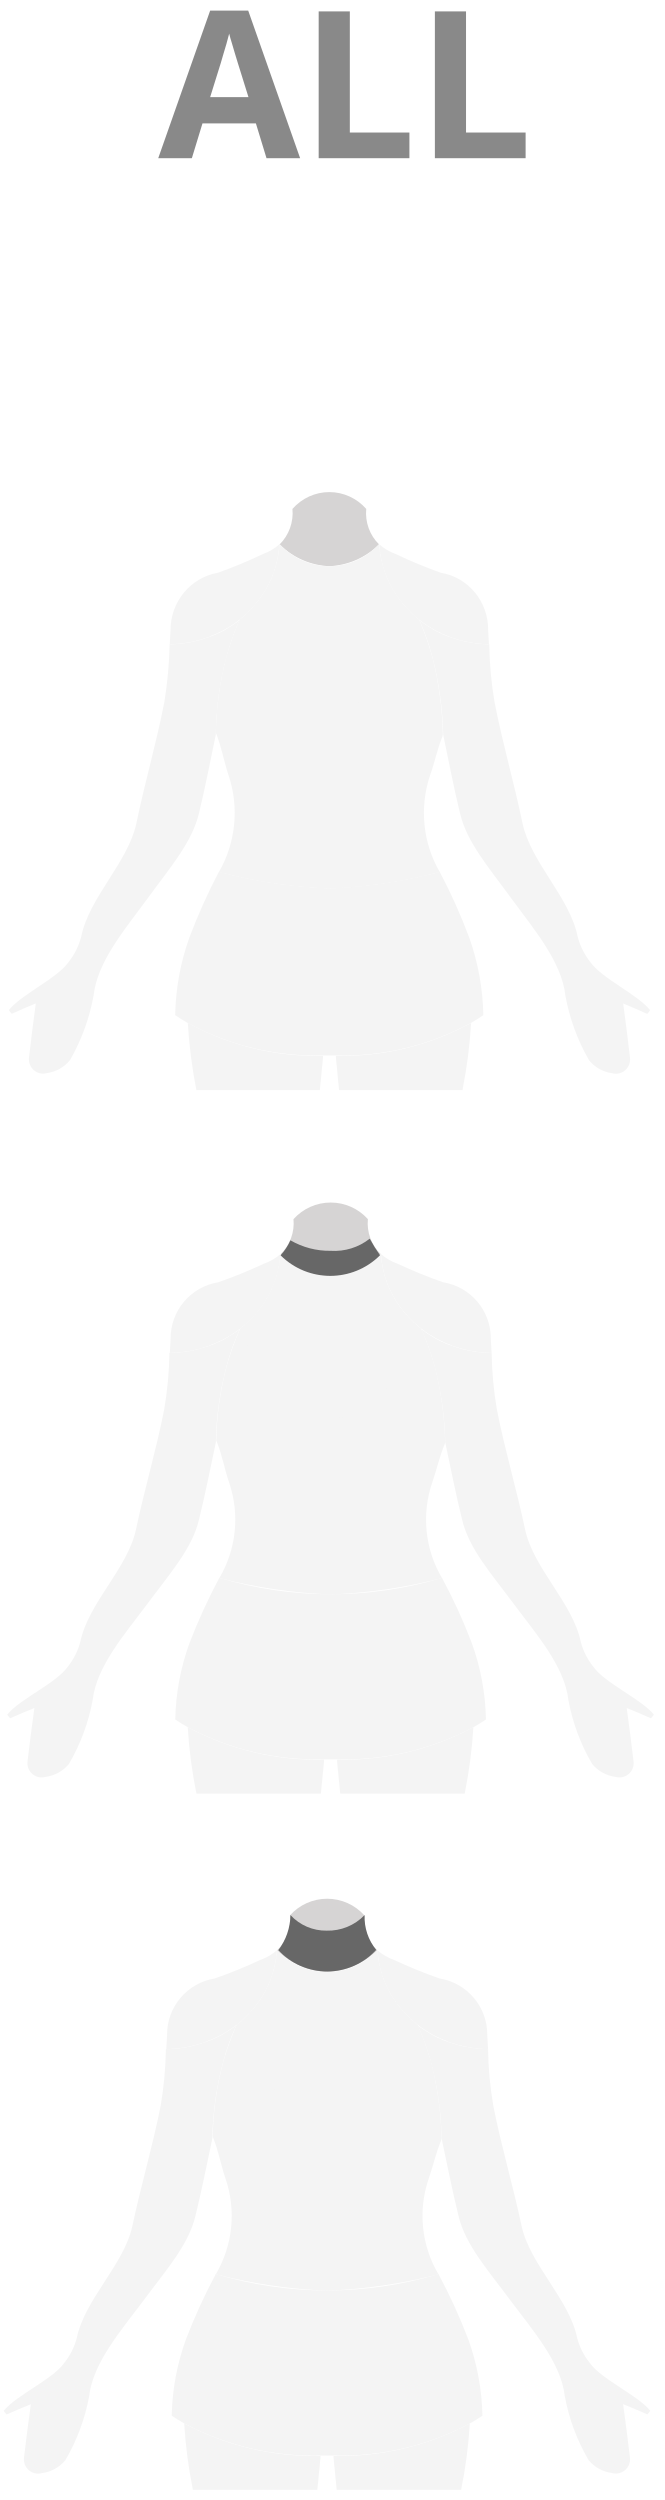
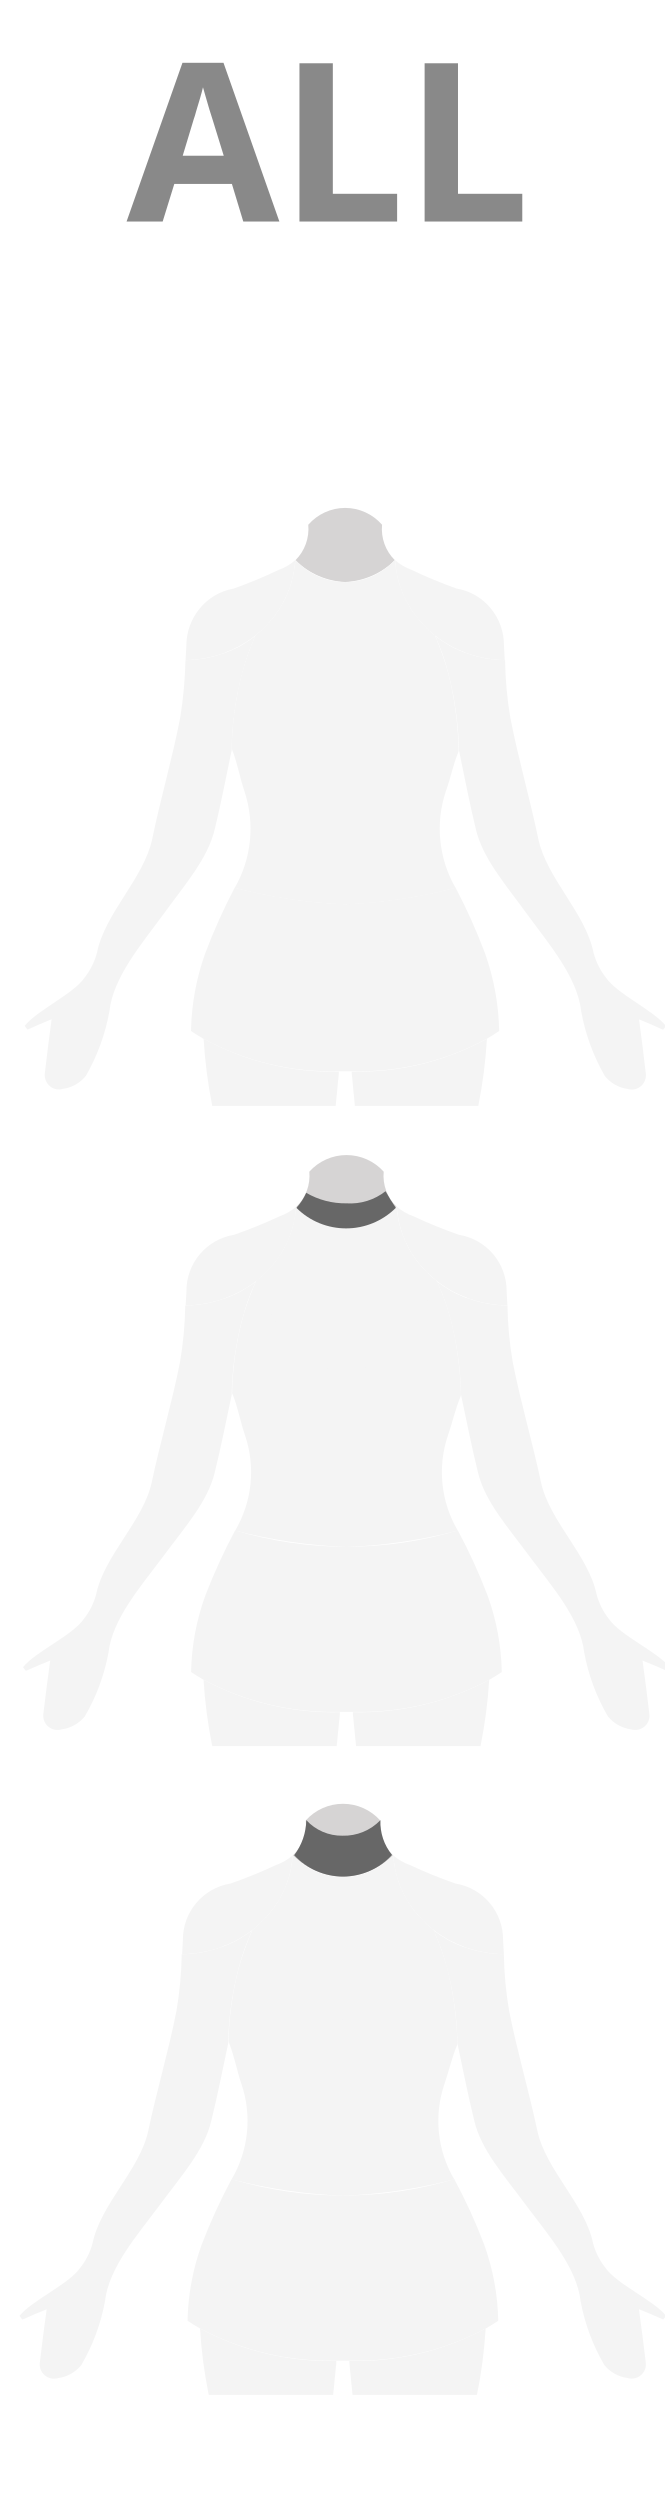
<svg xmlns="http://www.w3.org/2000/svg" width="42px" height="158px" viewBox="0 0 42 158" version="1.1">
  <defs />
  <g id="Page-1" stroke="none" stroke-width="1" fill="none" fill-rule="evenodd">
-     <g id="top_collar_thumbnails" transform="translate(0, -4)">
-       <g id="ALL" transform="translate(10, 0)" fill="#686868" fill-opacity="0.775" font-family="Muli-Bold, Muli" font-size="13" font-weight="bold">
-         <text>
-           <tspan x="0" y="14">ALL</tspan>
-         </text>
-       </g>
-       <g id="top_collar_thumbnails_0" transform="translate(0, 35)" fill-rule="nonzero">
+     <g id="top_collar_thumbnails" transform="translate(1, 0)">
+       <text id="ALL" fill-opacity="0.775" fill="#686868" font-family="Muli-Bold, Muli" font-size="14" font-weight="bold">
+         <tspan x="7" y="14">ALL</tspan>
+       </text>
+       <g id="top_collar_thumbnails_0" transform="translate(0, 32)" fill-rule="nonzero">
        <path d="M14.313,10.523 C14.521,9.724 14.797,8.945 15.14,8.196 C14.863,8.402 14.576,8.594 14.279,8.769 C14.263,8.786 14.247,8.786 14.23,8.803 L14.032,8.908 L13.929,8.958 C13.883,8.987 13.833,9.01 13.781,9.025 C13.733,9.04 13.689,9.063 13.648,9.092 C13.594,9.117 13.539,9.139 13.483,9.159 C13.434,9.176 13.4,9.192 13.35,9.209 C13.248,9.243 13.169,9.276 13.069,9.314 L13.053,9.314 C12.302,9.575 11.515,9.712 10.722,9.719 C10.695,10.934 10.585,12.145 10.391,13.345 C9.896,15.925 9.151,18.455 8.622,21.019 C8.093,23.515 5.629,25.707 5.132,28.203 C4.982,28.776 4.717,29.31 4.355,29.774 C3.639,30.829 1.369,31.825 0.559,32.836 C0.615,32.919 0.675,32.998 0.741,33.073 C1.254,32.836 1.767,32.617 2.262,32.415 C2.113,33.528 1.965,34.676 1.832,35.839 C1.798,36.143 1.916,36.444 2.145,36.64 C2.375,36.837 2.686,36.903 2.974,36.817 C3.544,36.74 4.064,36.444 4.429,35.991 C5.153,34.728 5.657,33.346 5.917,31.907 C6.149,29.749 7.984,27.623 9.274,25.853 C10.729,23.846 12.148,22.244 12.581,20.372 C12.978,18.735 13.292,17.083 13.639,15.43 L13.639,15.413 C13.66,13.761 13.887,12.117 14.313,10.523 Z" id="Path_704" fill="#F4F4F4" />
        <path d="M11.868,33.646 C11.953,35.074 12.135,36.494 12.414,37.896 L20.215,37.896 C20.264,37.268 20.348,36.631 20.397,36.012 C20.41,35.917 20.416,35.821 20.413,35.725 C17.436,35.8 14.492,35.084 11.868,33.646 Z" id="Path_703" fill="#F4F4F4" />
        <path d="M13.34,9.19 C13.389,9.173 13.423,9.157 13.473,9.14 C13.527,9.115 13.582,9.092 13.638,9.073 C13.685,9.057 13.73,9.035 13.77,9.006 C13.82,8.989 13.873,8.956 13.919,8.939 L14.022,8.889 L14.22,8.784 C14.236,8.767 14.253,8.767 14.269,8.75 C14.72,8.496 15.141,8.19 15.525,7.84 C15.594,7.787 15.655,7.724 15.707,7.654 L15.84,7.519 L15.905,7.452 C16.947,6.362 17.57,4.925 17.658,3.405 L17.673,3.389 C17.363,3.665 17.003,3.879 16.614,4.017 C15.687,4.46 14.737,4.854 13.77,5.198 C12.04,5.501 10.775,7.033 10.777,8.824 C10.761,9.127 10.744,9.414 10.728,9.718 C11.515,9.705 12.296,9.569 13.043,9.313 L13.059,9.313 C13.157,9.282 13.251,9.241 13.34,9.19 Z" id="Path_709" fill="#F4F4F4" />
        <path d="M29.775,33.646 C29.691,35.074 29.508,36.494 29.229,37.896 L21.428,37.896 C21.379,37.268 21.296,36.631 21.247,36.012 C21.233,35.917 21.228,35.821 21.23,35.725 C24.207,35.796 27.15,35.08 29.775,33.646 Z" id="Path_728" fill="#F4F4F4" />
        <path d="M29.659,28.266 C29.125,26.838 28.501,25.446 27.791,24.1 C25.508,24.702 23.168,25.053 20.811,25.147 C18.455,25.054 16.115,24.703 13.832,24.1 C13.126,25.448 12.502,26.84 11.964,28.266 C11.404,29.835 11.102,31.488 11.071,33.158 C11.319,33.326 11.584,33.495 11.848,33.646 C14.475,35.074 17.42,35.782 20.396,35.704 L21.222,35.704 C24.198,35.782 27.143,35.074 29.77,33.646 C30.035,33.495 30.299,33.326 30.547,33.158 C30.516,31.488 30.216,29.836 29.659,28.266 Z" id="Path_729" fill="#F4F4F4" />
        <path d="M23.146,1.163 C22.552,0.487 21.704,0.1 20.814,0.1 C19.924,0.1 19.076,0.487 18.483,1.163 C18.56,1.997 18.262,2.822 17.673,3.406 L17.689,3.422 C18.532,4.252 19.644,4.736 20.815,4.783 C21.984,4.733 23.095,4.249 23.94,3.422 L23.956,3.406 C23.364,2.824 23.066,1.998 23.146,1.163 Z" id="Path_730" fill="#D6D4D4" />
        <path d="M27.328,10.523 C27.121,9.724 26.844,8.945 26.502,8.196 C26.778,8.402 27.065,8.594 27.362,8.769 C27.378,8.786 27.395,8.786 27.411,8.803 L27.609,8.908 L27.712,8.958 C27.758,8.987 27.808,9.01 27.861,9.025 C27.908,9.04 27.953,9.063 27.993,9.092 C28.047,9.117 28.102,9.139 28.158,9.159 C28.208,9.176 28.242,9.192 28.291,9.209 C28.394,9.243 28.473,9.276 28.572,9.314 L28.589,9.314 C29.339,9.575 30.126,9.712 30.92,9.719 C30.938,10.934 31.048,12.147 31.25,13.345 C31.746,15.925 32.49,18.455 33.02,21.019 C33.548,23.515 36.013,25.707 36.509,28.203 C36.66,28.776 36.924,29.31 37.286,29.774 C38.014,30.836 40.279,31.831 41.089,32.843 C41.034,32.926 40.973,33.005 40.908,33.08 C40.394,32.843 39.881,32.625 39.386,32.423 C39.535,33.535 39.684,34.683 39.816,35.846 C39.85,36.15 39.733,36.451 39.503,36.648 C39.274,36.844 38.963,36.911 38.675,36.824 C38.105,36.747 37.584,36.452 37.22,35.998 C36.496,34.735 35.992,33.353 35.731,31.915 C35.499,29.756 33.664,27.631 32.375,25.86 C30.92,23.853 29.501,22.251 29.068,20.379 C28.671,18.743 28.357,17.091 28.01,15.437 L28.01,15.421 C27.97,13.767 27.742,12.123 27.328,10.523 Z" id="Path_731" fill="#F4F4F4" />
        <path d="M28.287,9.19 C28.238,9.173 28.204,9.157 28.154,9.14 C28.1,9.115 28.045,9.092 27.989,9.073 C27.942,9.057 27.897,9.035 27.857,9.006 C27.807,8.989 27.754,8.956 27.708,8.939 L27.605,8.889 L27.407,8.784 C27.391,8.767 27.374,8.767 27.358,8.75 C26.907,8.496 26.486,8.19 26.102,7.84 C26.033,7.787 25.972,7.724 25.92,7.654 L25.787,7.519 L25.722,7.452 C24.68,6.362 24.057,4.925 23.969,3.405 L23.955,3.389 C24.266,3.665 24.625,3.879 25.014,4.017 C25.941,4.46 26.891,4.854 27.858,5.198 C29.597,5.485 30.87,7.026 30.851,8.824 C30.867,9.127 30.884,9.414 30.9,9.718 C30.113,9.705 29.332,9.569 28.585,9.313 L28.569,9.313 C28.472,9.279 28.378,9.238 28.287,9.19 Z" id="Path_736" fill="#F4F4F4" />
        <path d="M27.973,15.515 C27.973,15.532 27.989,15.38 27.989,15.397 C27.95,13.752 27.728,12.117 27.328,10.523 C27.105,9.729 26.829,8.951 26.502,8.196 C26.502,8.196 26.237,7.977 26.105,7.858 C26.036,7.805 25.975,7.743 25.923,7.673 L25.791,7.538 L25.725,7.471 C24.681,6.373 24.054,4.932 23.955,3.406 L23.939,3.422 C23.13,4.305 21.998,4.805 20.814,4.805 C19.63,4.805 18.498,4.305 17.689,3.422 L17.673,3.406 C17.578,4.933 16.95,6.375 15.903,7.47 L15.837,7.537 L15.705,7.672 L15.523,7.857 C15.391,7.976 15.259,8.094 15.126,8.195 C14.797,8.949 14.521,9.727 14.3,10.522 C13.884,12.113 13.662,13.749 13.639,15.396 C13.639,15.379 13.655,15.362 13.655,15.345 C14.019,16.256 14.151,17.134 14.449,18.01 C15.126,20.039 14.901,22.269 13.833,24.115 C16.116,24.716 18.456,25.067 20.812,25.162 C23.169,25.069 25.509,24.718 27.792,24.115 C26.724,22.269 26.499,20.039 27.176,18.01 C27.494,17.135 27.609,16.409 27.973,15.515 Z" id="Path_745" fill="#F4F4F4" />
        <path d="M26.502,8.179 C26.369,8.074 26.237,7.96 26.105,7.842 C26.036,7.789 25.975,7.726 25.923,7.656 L25.791,7.521 L25.725,7.454 C24.68,6.357 24.052,4.916 23.953,3.389 L23.937,3.406 C23.128,4.288 21.996,4.789 20.812,4.789 C19.628,4.789 18.496,4.288 17.687,3.406 L17.673,3.389 C17.578,4.916 16.95,6.358 15.903,7.453 L15.837,7.52 L15.705,7.655 L15.523,7.841 C15.391,7.959 15.259,8.077 15.126,8.178 C15.341,8.346 16.896,13.912 20.814,13.912 C24.517,13.912 26.286,8.33 26.501,8.178 L26.502,8.179 Z" id="Path_748" fill="#F4F4F4" />
      </g>
-       <g id="top_collar_thumbnails_1" transform="translate(0, 80)" fill-rule="nonzero">
+       <g id="top_collar_thumbnails_1" transform="translate(0, 73)" fill-rule="nonzero">
        <path d="M11.864,33.157 C11.949,34.568 12.133,35.972 12.415,37.357 L20.279,37.357 C20.329,36.736 20.413,36.107 20.463,35.494 C20.476,35.4 20.481,35.306 20.479,35.211 C17.478,35.281 14.51,34.574 11.864,33.157 Z" id="Path_759" fill="#F4F4F4" />
        <path d="M14.329,10.302 C14.538,9.512 14.817,8.742 15.162,8.001 C14.883,8.206 14.594,8.395 14.295,8.568 C14.278,8.585 14.262,8.585 14.245,8.601 L14.046,8.705 L13.942,8.755 C13.895,8.784 13.845,8.806 13.792,8.821 C13.745,8.836 13.7,8.858 13.659,8.887 C13.604,8.912 13.549,8.934 13.492,8.953 C13.442,8.97 13.408,8.986 13.359,9.003 C13.255,9.036 13.175,9.069 13.075,9.106 L13.058,9.106 C12.301,9.365 11.508,9.5 10.708,9.507 C10.69,10.708 10.578,11.906 10.375,13.09 C9.875,15.641 9.125,18.141 8.591,20.676 C8.058,23.143 5.574,25.31 5.073,27.777 C4.921,28.342 4.654,28.871 4.289,29.329 C3.556,30.379 1.272,31.362 0.455,32.363 C0.511,32.445 0.572,32.523 0.638,32.597 C1.156,32.363 1.673,32.147 2.172,31.947 C2.022,33.047 1.872,34.181 1.738,35.331 C1.704,35.631 1.823,35.929 2.054,36.123 C2.286,36.318 2.599,36.383 2.889,36.297 C3.464,36.221 3.989,35.929 4.357,35.481 C5.087,34.233 5.594,32.867 5.857,31.445 C6.091,29.311 7.941,27.211 9.241,25.461 C10.708,23.477 12.138,21.894 12.575,20.043 C12.976,18.426 13.292,16.793 13.642,15.159 L13.642,15.143 C13.673,13.507 13.904,11.881 14.329,10.302 Z" id="Path_760" fill="#F4F4F4" />
        <path d="M13.365,8.984 C13.414,8.968 13.449,8.951 13.498,8.935 C13.553,8.91 13.608,8.888 13.665,8.868 C13.712,8.853 13.757,8.831 13.798,8.802 C13.848,8.786 13.902,8.753 13.948,8.736 L14.052,8.686 L14.252,8.583 C14.268,8.566 14.285,8.566 14.301,8.55 C14.756,8.298 15.181,7.996 15.568,7.649 C15.637,7.597 15.699,7.535 15.751,7.466 L15.885,7.333 L15.951,7.267 C17.001,6.189 17.629,4.768 17.718,3.266 L17.735,3.249 C17.422,3.523 17.06,3.733 16.668,3.87 C15.733,4.308 14.775,4.697 13.8,5.038 C12.047,5.321 10.764,6.845 10.783,8.621 C10.766,8.921 10.75,9.205 10.733,9.505 C11.527,9.492 12.314,9.357 13.067,9.104 L13.083,9.104 C13.18,9.071 13.274,9.031 13.365,8.984 Z" id="Path_765" fill="#F4F4F4" />
        <path d="M29.918,33.157 C29.833,34.568 29.649,35.972 29.367,37.357 L21.503,37.357 C21.453,36.736 21.369,36.107 21.319,35.494 C21.306,35.4 21.301,35.306 21.303,35.211 C24.304,35.281 27.272,34.574 29.918,33.157 Z" id="Path_784" fill="#F4F4F4" />
        <path d="M29.817,27.839 C29.279,26.427 28.65,25.052 27.934,23.721 C23.344,25.1 18.45,25.1 13.86,23.721 C13.149,25.054 12.52,26.429 11.977,27.839 C11.413,29.39 11.108,31.023 11.077,32.673 C11.327,32.84 11.594,33.007 11.86,33.157 C14.509,34.567 17.478,35.268 20.478,35.19 L21.311,35.19 C24.311,35.268 27.28,34.567 29.929,33.157 C30.196,33.007 30.462,32.84 30.712,32.673 C30.681,31.024 30.379,29.39 29.817,27.839 Z" id="Path_785" fill="#F4F4F4" />
        <path d="M23.25,1.05 C22.652,0.382 21.797,-0 20.9,-0 C20.003,-0 19.148,0.382 18.549,1.05 C18.627,1.875 18.327,2.69 17.733,3.267 L17.749,3.283 C18.599,4.103 19.721,4.582 20.9,4.629 C22.079,4.579 23.2,4.1 24.051,3.283 L24.068,3.267 C23.471,2.692 23.17,1.875 23.25,1.05 Z" id="Path_786" fill="#D6D4D4" />
        <path d="M27.451,10.302 C27.241,9.512 26.963,8.742 26.618,8.001 C26.896,8.206 27.186,8.395 27.485,8.568 C27.501,8.585 27.518,8.585 27.535,8.601 L27.734,8.705 L27.838,8.755 C27.884,8.784 27.935,8.806 27.988,8.821 C28.035,8.836 28.08,8.858 28.121,8.887 C28.176,8.912 28.231,8.934 28.288,8.953 C28.338,8.97 28.372,8.986 28.421,9.003 C28.525,9.036 28.605,9.069 28.705,9.106 L28.721,9.106 C29.478,9.365 30.272,9.5 31.072,9.507 C31.09,10.708 31.201,11.906 31.405,13.09 C31.905,15.641 32.655,18.141 33.189,20.676 C33.722,23.143 36.206,25.31 36.707,27.777 C36.859,28.342 37.126,28.871 37.491,29.329 C38.224,30.379 40.508,31.362 41.325,32.363 C41.269,32.445 41.208,32.523 41.141,32.597 C40.624,32.363 40.107,32.147 39.608,31.947 C39.758,33.047 39.908,34.181 40.041,35.331 C40.076,35.631 39.957,35.929 39.726,36.123 C39.494,36.318 39.181,36.383 38.891,36.297 C38.316,36.221 37.791,35.929 37.423,35.481 C36.693,34.233 36.186,32.867 35.923,31.445 C35.689,29.311 33.839,27.211 32.539,25.461 C31.072,23.477 29.641,21.894 29.205,20.043 C28.804,18.426 28.488,16.793 28.138,15.159 L28.138,15.143 C28.106,13.507 27.876,11.881 27.451,10.302 Z" id="Path_787" fill="#F4F4F4" />
        <path d="M28.435,8.984 C28.385,8.968 28.351,8.951 28.301,8.935 C28.247,8.91 28.191,8.888 28.135,8.868 C28.087,8.853 28.042,8.831 28.001,8.802 C27.952,8.786 27.898,8.753 27.851,8.736 L27.748,8.686 L27.548,8.583 C27.531,8.566 27.515,8.566 27.498,8.55 C27.044,8.298 26.619,7.996 26.232,7.649 C26.163,7.597 26.101,7.535 26.049,7.466 L25.915,7.333 L25.849,7.267 C24.798,6.189 24.171,4.768 24.081,3.266 L24.067,3.25 C24.38,3.524 24.742,3.734 25.134,3.871 C26.069,4.309 27.026,4.698 28.001,5.039 C29.755,5.322 31.038,6.846 31.019,8.622 C31.035,8.922 31.052,9.206 31.068,9.506 C30.275,9.493 29.487,9.358 28.735,9.105 L28.718,9.105 C28.62,9.075 28.525,9.035 28.435,8.984 Z" id="Path_792" fill="#F4F4F4" />
        <path d="M28.117,15.236 C28.117,15.252 28.134,15.102 28.134,15.119 C28.094,13.493 27.871,11.877 27.467,10.302 C27.242,9.517 26.964,8.748 26.634,8.001 C26.634,8.001 26.367,7.785 26.234,7.668 C26.165,7.616 26.103,7.554 26.051,7.485 L25.917,7.351 L25.851,7.285 C24.799,6.2 24.166,4.776 24.067,3.268 L24.05,3.285 C23.235,4.157 22.094,4.651 20.9,4.651 C19.706,4.651 18.565,4.157 17.749,3.285 L17.733,3.268 C17.637,4.777 17.004,6.202 15.949,7.285 L15.882,7.351 L15.749,7.485 L15.566,7.668 C15.432,7.785 15.299,7.902 15.165,8.001 C14.833,8.747 14.555,9.516 14.332,10.302 C13.913,11.874 13.689,13.492 13.666,15.119 C13.666,15.102 13.682,15.086 13.682,15.069 C14.049,15.969 14.182,16.837 14.482,17.703 C15.165,19.708 14.938,21.912 13.861,23.737 C16.163,24.331 18.522,24.678 20.898,24.772 C23.274,24.68 25.633,24.333 27.935,23.737 C26.858,21.912 26.632,19.708 27.314,17.703 C27.617,16.837 27.751,16.119 28.117,15.236 Z" id="Path_801" fill="#F4F4F4" />
        <path d="M26.618,7.985 C26.484,7.881 26.351,7.768 26.217,7.651 C26.148,7.599 26.087,7.537 26.034,7.468 L25.901,7.335 L25.834,7.269 C24.781,6.184 24.148,4.759 24.048,3.25 L24.032,3.267 C23.216,4.139 22.075,4.634 20.881,4.634 C19.687,4.634 18.546,4.139 17.731,3.267 L17.716,3.25 C17.621,4.76 16.988,6.185 15.932,7.268 L15.866,7.334 L15.732,7.467 L15.549,7.65 C15.416,7.767 15.282,7.884 15.149,7.984 C15.365,8.15 16.933,13.651 20.883,13.651 C24.616,13.651 26.417,8.134 26.617,7.984 L26.618,7.985 Z" id="Path_804" fill="#F4F4F4" />
        <path d="M24.017,3.334 C23.78,2.997 23.563,2.647 23.367,2.284 C22.668,2.836 21.789,3.11 20.9,3.051 C20.007,3.066 19.126,2.836 18.354,2.387 C18.198,2.735 17.989,3.056 17.733,3.337 C19.47,5.069 22.281,5.067 24.017,3.334 Z" id="Path_46_1_" fill="#676767" />
      </g>
-       <g id="top_collar_thumbnails_2" transform="translate(0, 124)" fill-rule="nonzero">
+       <g id="top_collar_thumbnails_2" transform="translate(0, 114)" fill-rule="nonzero">
        <path d="M13.141,8.984 C13.191,8.968 13.225,8.951 13.275,8.935 C13.329,8.91 13.385,8.888 13.441,8.868 C13.489,8.853 13.534,8.831 13.575,8.802 C13.624,8.786 13.678,8.753 13.725,8.736 L13.828,8.686 L14.028,8.583 C14.045,8.566 14.061,8.566 14.078,8.55 C14.532,8.298 14.957,7.996 15.344,7.649 C15.413,7.597 15.475,7.535 15.527,7.466 L15.661,7.333 L15.727,7.267 C16.778,6.189 17.405,4.768 17.495,3.266 L17.511,3.249 C17.199,3.523 16.836,3.733 16.444,3.87 C15.509,4.308 14.552,4.697 13.577,5.038 C11.823,5.321 10.54,6.845 10.559,8.621 C10.543,8.921 10.526,9.205 10.51,9.505 C11.303,9.492 12.091,9.357 12.843,9.104 L12.86,9.104 C12.956,9.071 13.051,9.031 13.141,8.984 Z" id="Path_821" fill="#F4F4F4" />
        <path d="M29.694,33.157 C29.609,34.568 29.425,35.972 29.144,37.357 L21.279,37.357 C21.229,36.736 21.146,36.107 21.096,35.494 C21.083,35.4 21.077,35.306 21.079,35.211 C24.08,35.283 27.049,34.576 29.694,33.157 Z" id="Path_840" fill="#F4F4F4" />
        <path d="M29.594,27.839 C29.055,26.427 28.426,25.052 27.71,23.721 C23.121,25.1 18.227,25.1 13.637,23.721 C12.925,25.054 12.296,26.429 11.754,27.839 C11.189,29.39 10.885,31.023 10.853,32.673 C11.104,32.84 11.371,33.007 11.637,33.157 C14.285,34.567 17.255,35.268 20.255,35.19 L21.088,35.19 C24.088,35.268 27.057,34.567 29.706,33.157 C29.973,33.007 30.24,32.84 30.489,32.673 C30.458,31.024 30.155,29.39 29.594,27.839 Z" id="Path_841" fill="#F4F4F4" />
        <path d="M23.027,1.05 C22.428,0.382 21.574,-0 20.676,-0 C19.779,-0 18.924,0.382 18.326,1.05 C18.403,1.875 18.103,2.69 17.509,3.267 L17.526,3.283 C18.376,4.103 19.497,4.582 20.677,4.629 C21.856,4.579 22.976,4.1 23.828,3.283 L23.844,3.267 C23.247,2.692 22.946,1.875 23.027,1.05 Z" id="Path_842" fill="#D6D4D4" />
        <path d="M27.227,10.302 C27.018,9.512 26.739,8.742 26.394,8.001 C26.673,8.206 26.962,8.395 27.261,8.568 C27.278,8.585 27.294,8.585 27.311,8.601 L27.511,8.705 L27.614,8.755 C27.661,8.784 27.711,8.806 27.764,8.821 C27.812,8.836 27.857,8.858 27.898,8.887 C27.952,8.912 28.008,8.934 28.064,8.953 C28.114,8.97 28.148,8.986 28.198,9.003 C28.301,9.036 28.381,9.069 28.481,9.106 L28.498,9.106 C29.254,9.362 30.046,9.496 30.844,9.502 C30.862,10.703 30.974,11.901 31.177,13.085 C31.677,15.636 32.427,18.136 32.961,20.671 C33.494,23.138 35.979,25.304 36.48,27.772 C36.631,28.337 36.898,28.866 37.263,29.324 C37.997,30.374 40.28,31.357 41.097,32.358 C41.041,32.44 40.98,32.518 40.914,32.592 C40.396,32.358 39.879,32.142 39.38,31.942 C39.53,33.042 39.68,34.176 39.814,35.326 C39.848,35.626 39.729,35.924 39.498,36.118 C39.266,36.312 38.953,36.378 38.663,36.292 C38.088,36.216 37.563,35.924 37.196,35.476 C36.466,34.227 35.958,32.862 35.695,31.44 C35.461,29.306 33.611,27.205 32.311,25.456 C30.844,23.472 29.414,21.889 28.977,20.038 C28.577,18.421 28.26,16.788 27.91,15.154 L27.91,15.137 C27.88,13.504 27.65,11.88 27.227,10.302 Z" id="Path_843" fill="#F4F4F4" />
        <path d="M28.211,8.984 C28.162,8.968 28.127,8.951 28.078,8.935 C28.023,8.91 27.968,8.888 27.911,8.868 C27.864,8.853 27.819,8.831 27.778,8.802 C27.728,8.786 27.674,8.753 27.628,8.736 L27.524,8.686 L27.324,8.583 C27.308,8.566 27.291,8.566 27.275,8.55 C26.82,8.298 26.395,7.996 26.008,7.649 C25.939,7.597 25.877,7.535 25.825,7.466 L25.692,7.333 L25.625,7.267 C24.575,6.189 23.947,4.768 23.858,3.266 L23.843,3.25 C24.156,3.524 24.518,3.734 24.91,3.871 C25.846,4.309 26.803,4.698 27.778,5.039 C29.532,5.322 30.814,6.846 30.795,8.622 C30.812,8.922 30.828,9.206 30.845,9.506 C30.051,9.493 29.264,9.358 28.511,9.105 L28.495,9.105 C28.396,9.075 28.301,9.035 28.211,8.984 Z" id="Path_848" fill="#F4F4F4" />
        <path d="M27.894,15.236 C27.894,15.252 27.91,15.102 27.91,15.119 C27.871,13.493 27.647,11.877 27.244,10.302 C27.019,9.517 26.74,8.748 26.411,8.001 C26.411,8.001 26.144,7.785 26.01,7.668 C25.941,7.616 25.88,7.554 25.827,7.485 L25.694,7.351 L25.627,7.285 C24.575,6.2 23.943,4.776 23.843,3.268 L23.827,3.285 C23.011,4.157 21.87,4.651 20.676,4.651 C19.482,4.651 18.341,4.157 17.526,3.285 L17.509,3.268 C17.414,4.777 16.781,6.202 15.725,7.285 L15.659,7.351 L15.525,7.485 L15.342,7.668 C15.209,7.785 15.075,7.902 14.942,8.001 C14.61,8.747 14.331,9.516 14.109,10.302 C13.689,11.874 13.465,13.492 13.441,15.119 C13.441,15.102 13.458,15.086 13.458,15.069 C13.824,15.969 13.958,16.837 14.258,17.703 C14.94,19.708 14.713,21.912 13.637,23.737 C15.939,24.331 18.298,24.678 20.674,24.772 C23.05,24.68 25.409,24.333 27.71,23.737 C26.634,21.912 26.407,19.708 27.09,17.703 C27.394,16.837 27.527,16.119 27.894,15.236 Z" id="Path_857" fill="#F4F4F4" />
        <path d="M26.411,7.985 C26.277,7.881 26.144,7.768 26.01,7.651 C25.941,7.599 25.88,7.537 25.827,7.468 L25.694,7.335 L25.627,7.269 C24.574,6.184 23.941,4.759 23.841,3.25 L23.825,3.267 C23.009,4.139 21.868,4.634 20.674,4.634 C19.48,4.634 18.339,4.139 17.524,3.267 L17.509,3.25 C17.414,4.76 16.781,6.185 15.725,7.268 L15.659,7.334 L15.525,7.467 L15.342,7.65 C15.209,7.767 15.075,7.884 14.942,7.984 C15.158,8.15 16.726,13.651 20.677,13.651 C24.394,13.651 26.194,8.134 26.411,7.984 L26.411,7.985 Z" id="Path_860" fill="#F4F4F4" />
        <path d="M14.106,10.302 C14.315,9.512 14.594,8.742 14.939,8.001 C14.66,8.206 14.37,8.395 14.072,8.568 C14.055,8.585 14.038,8.585 14.022,8.601 L13.822,8.705 L13.719,8.755 C13.672,8.784 13.621,8.806 13.569,8.821 C13.521,8.836 13.476,8.858 13.435,8.887 C13.381,8.912 13.325,8.934 13.268,8.953 C13.219,8.97 13.185,8.986 13.135,9.003 C13.032,9.036 12.952,9.069 12.851,9.106 L12.835,9.106 C12.078,9.365 11.285,9.5 10.485,9.507 C10.466,10.708 10.355,11.906 10.152,13.09 C9.652,15.641 8.902,18.141 8.368,20.676 C7.834,23.143 5.35,25.31 4.849,27.777 C4.698,28.342 4.431,28.871 4.066,29.329 C3.332,30.379 1.048,31.362 0.232,32.363 C0.288,32.445 0.349,32.523 0.415,32.597 C0.932,32.363 1.45,32.147 1.949,31.947 C1.799,33.047 1.648,34.181 1.515,35.331 C1.481,35.631 1.599,35.929 1.831,36.123 C2.062,36.318 2.376,36.383 2.666,36.297 C3.241,36.221 3.765,35.929 4.133,35.481 C4.863,34.233 5.371,32.867 5.634,31.445 C5.867,29.311 7.718,27.211 9.017,25.461 C10.485,23.477 11.915,21.894 12.352,20.043 C12.752,18.426 13.069,16.793 13.419,15.159 L13.419,15.143 C13.45,13.507 13.681,11.881 14.106,10.302 Z" id="Path_816" fill="#F4F4F4" />
        <path d="M11.641,33.157 C11.726,34.568 11.91,35.972 12.191,37.357 L20.056,37.357 C20.106,36.736 20.189,36.107 20.239,35.494 C20.252,35.4 20.258,35.306 20.256,35.211 C17.255,35.281 14.287,34.574 11.641,33.157 Z" id="Path_815" fill="#F4F4F4" />
        <path d="M23.776,3.234 C23.273,2.614 23.012,1.832 23.042,1.034 C22.416,1.685 21.545,2.042 20.642,2.017 C19.775,2.029 18.945,1.671 18.358,1.034 C18.344,1.835 18.076,2.612 17.591,3.25 C18.389,4.113 19.512,4.602 20.687,4.599 C21.862,4.596 22.983,4.101 23.776,3.234 Z" id="Path_46_5_" fill="#676767" />
      </g>
    </g>
  </g>
</svg>
